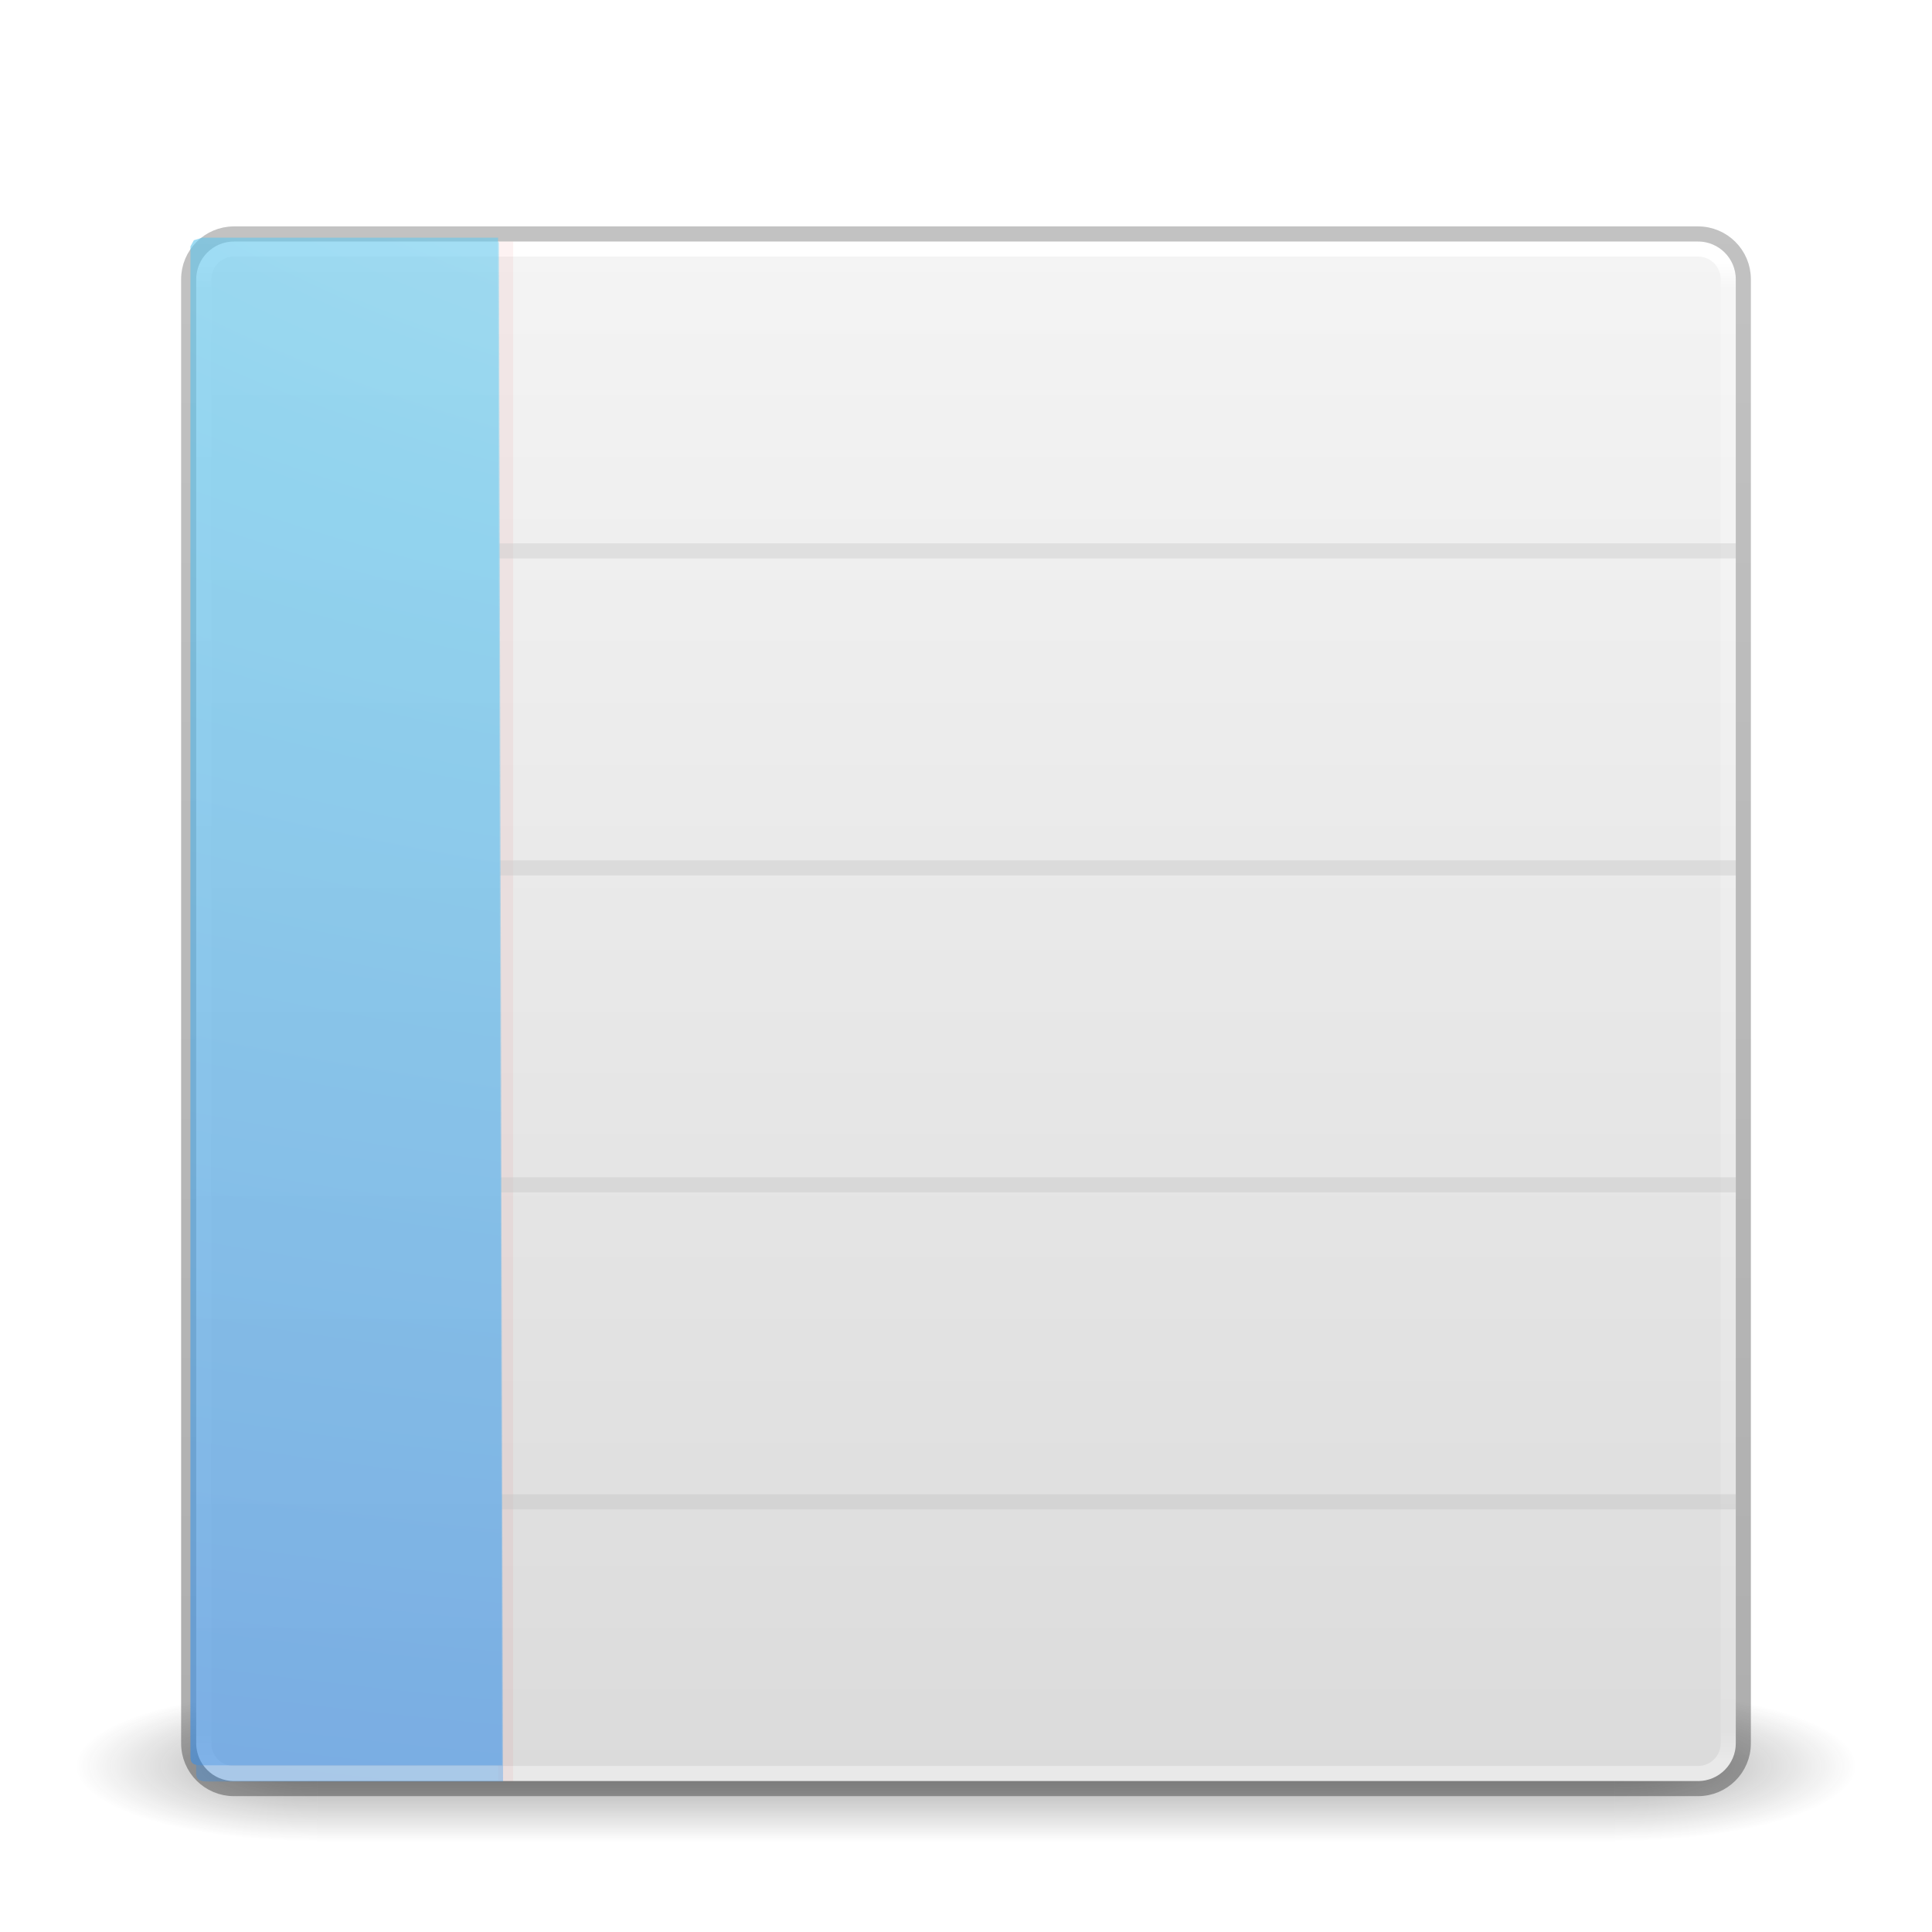
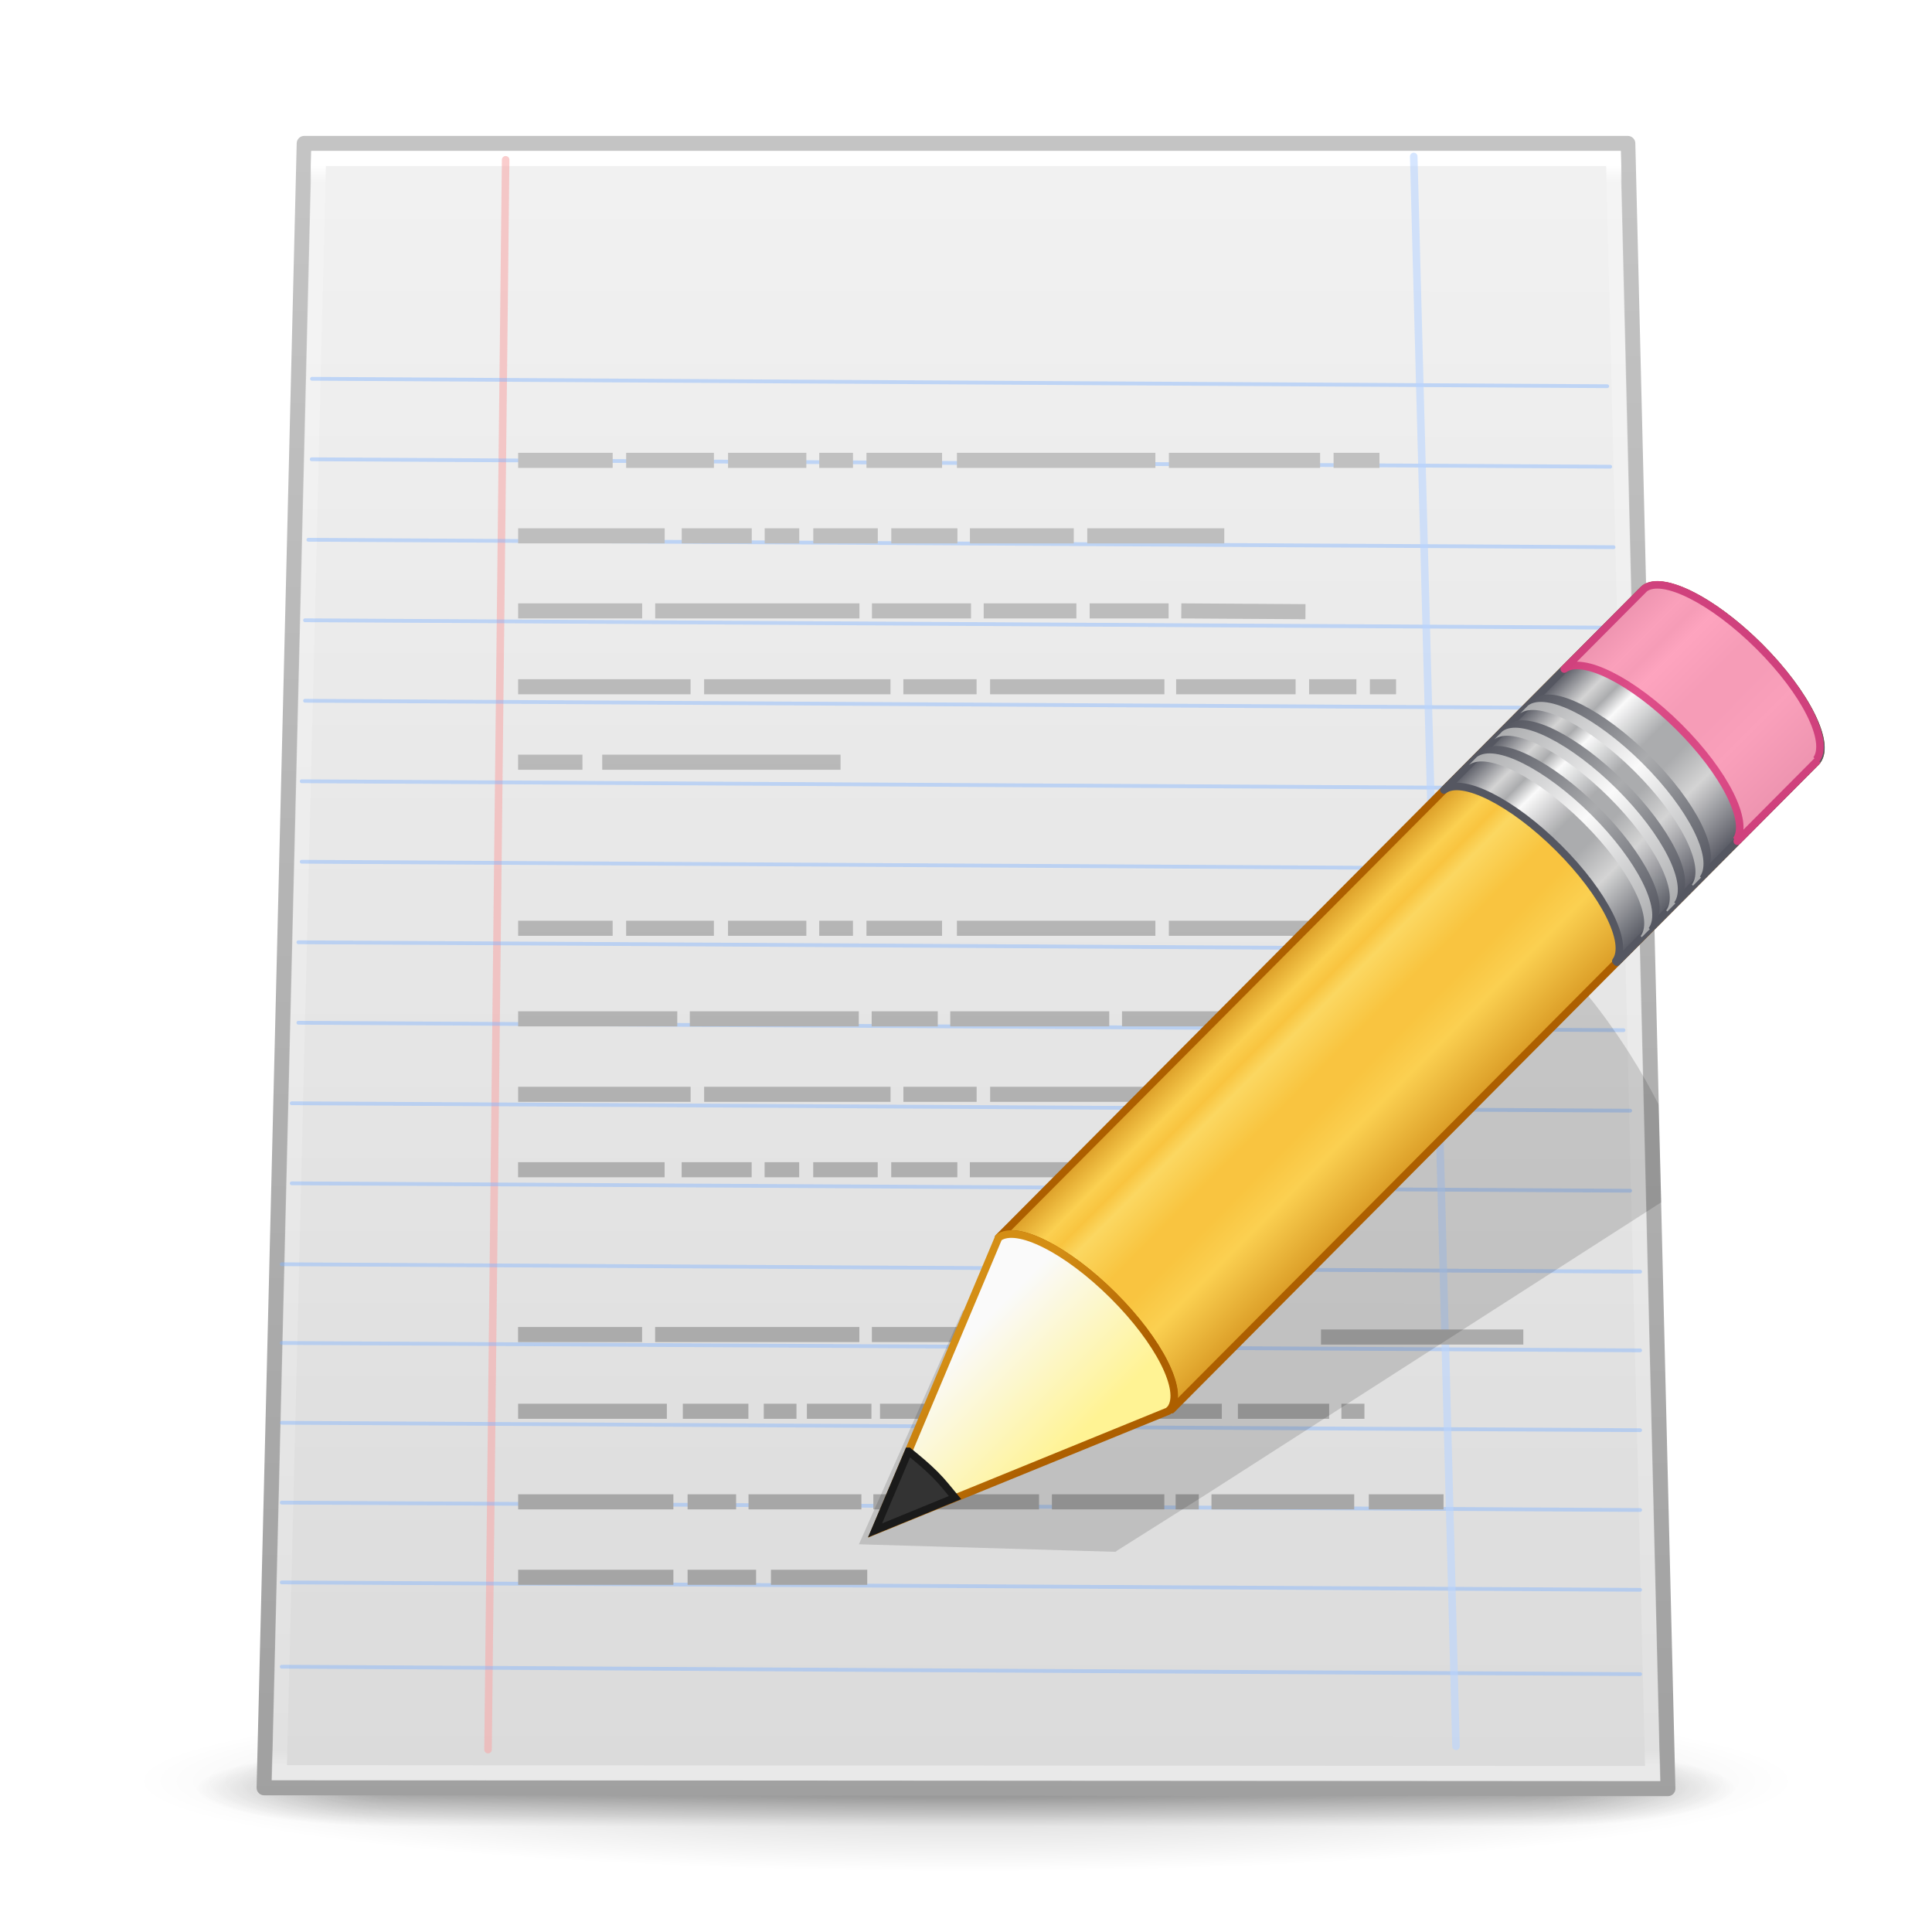
- <svg xmlns="http://www.w3.org/2000/svg" xmlns:xlink="http://www.w3.org/1999/xlink" width="128" height="128" id="svg7564" version="1.1">
-   <defs id="defs7566">
-     <linearGradient xlink:href="#linearGradient3688-166-749" id="linearGradient18443" gradientUnits="userSpaceOnUse" gradientTransform="translate(-0.1249744,0.06897341)" x1="34.125" y1="42.931" x2="34.125" y2="16.931" />
-     <linearGradient id="linearGradient3688-166-749">
-       <stop id="stop2883" style="stop-color:#181818;stop-opacity:1" offset="0" />
-       <stop id="stop2885" style="stop-color:#181818;stop-opacity:0" offset="1" />
+ <svg xmlns="http://www.w3.org/2000/svg" xmlns:xlink="http://www.w3.org/1999/xlink" id="svg4247" height="128" width="128" version="1.1">
+   <defs id="defs4249">
+     <linearGradient id="linearGradient958">
+       <stop id="stop942" style="stop-color:#ad5f00;stop-opacity:1" offset="0" />
+       <stop id="stop944" style="stop-color:#ffe16b;stop-opacity:1" offset="0.135" />
+       <stop id="stop946" style="stop-color:#f9c440;stop-opacity:1" offset="0.202" />
+       <stop id="stop948" style="stop-color:#fff394;stop-opacity:1" offset="0.27" />
+       <stop id="stop950" style="stop-color:#f9c440;stop-opacity:1" offset="0.447" />
+       <stop id="stop952" style="stop-color:#f9c440;stop-opacity:1" offset="0.571" />
+       <stop id="stop954" style="stop-color:#ffe16b;stop-opacity:1" offset="0.72" />
+       <stop id="stop956" style="stop-color:#ad5f00;stop-opacity:1" offset="1" />
    </linearGradient>
-     <linearGradient xlink:href="#linearGradient3688-166-749" id="linearGradient18440" gradientUnits="userSpaceOnUse" gradientTransform="translate(-0.1249744,0.06897341)" x1="34.125" y1="42.931" x2="34.125" y2="16.931" />
-     <linearGradient id="linearGradient7476">
-       <stop id="stop7478" style="stop-color:#181818;stop-opacity:1" offset="0" />
-       <stop id="stop7480" style="stop-color:#181818;stop-opacity:0" offset="1" />
+     <linearGradient gradientTransform="matrix(1.701303,-1.709643,2.292263,2.280858,-10.09617,-20.13238)" gradientUnits="userSpaceOnUse" xlink:href="#linearGradient3290-678" id="linearGradient3087" y2="26.03" x2="9" y1="29.057" x1="9" />
+     <linearGradient id="linearGradient3290-678">
+       <stop offset="0" style="stop-color:#fff394;stop-opacity:1" id="stop2607" />
+       <stop offset="1" style="stop-color:#fafafa;stop-opacity:1" id="stop2609" />
    </linearGradient>
-     <linearGradient xlink:href="#linearGradient3688-166-749" id="linearGradient18437" gradientUnits="userSpaceOnUse" gradientTransform="translate(-0.1249744,0.06897341)" x1="34.125" y1="42.931" x2="34.125" y2="16.931" />
-     <linearGradient id="linearGradient7483">
-       <stop id="stop7485" style="stop-color:#181818;stop-opacity:1" offset="0" />
-       <stop id="stop7487" style="stop-color:#181818;stop-opacity:0" offset="1" />
+     <linearGradient gradientTransform="matrix(1.494258,0.06449451,0.06441515,1.492415,51.78955,-29.80275)" gradientUnits="userSpaceOnUse" xlink:href="#linearGradient3191-577" id="linearGradient3089" y2="41.392" x2="9.522" y1="37.372" x1="5.518" />
+     <linearGradient id="linearGradient3191-577">
+       <stop offset="0" style="stop-color:#d48e15;stop-opacity:1" id="stop2613" />
+       <stop offset="1" style="stop-color:#ad5f00;stop-opacity:1" id="stop2615" />
    </linearGradient>
-     <radialGradient xlink:href="#linearGradient18375" id="radialGradient18432" gradientUnits="userSpaceOnUse" gradientTransform="matrix(-8.6867956e-8,2.357068,-1.515244,-5.5842562e-8,64.08543,-60.1407)" cx="33.576" cy="22.495" fx="33.576" fy="22.495" r="11.879" />
-     <linearGradient id="linearGradient18375">
-       <stop style="stop-color:#90dbec;stop-opacity:1;" offset="0" id="stop18377" />
-       <stop id="stop18387" offset="0.357" style="stop-color:#55c1ec;stop-opacity:1;" />
-       <stop id="stop18385" offset="0.607" style="stop-color:#3689e6;stop-opacity:1;" />
-       <stop style="stop-color:#2b63a0;stop-opacity:1;" offset="1" id="stop18379" />
+     <linearGradient gradientTransform="matrix(1.701303,-1.709643,2.292263,2.280858,-6.542796,-23.70316)" gradientUnits="userSpaceOnUse" xlink:href="#linearGradient3223-699" id="linearGradient3092" y2="30" x2="30.038" y1="24.99" x1="30.038" />
+     <linearGradient id="linearGradient3223-699">
+       <stop offset="0" style="stop-color:#abacae;stop-opacity:1" id="stop2599" />
+       <stop offset="0.5" style="stop-color:#fafafa;stop-opacity:1" id="stop2601" />
+       <stop offset="1" style="stop-color:#abacae;stop-opacity:1" id="stop2603" />
    </linearGradient>
-     <linearGradient xlink:href="#linearGradient18393" id="linearGradient18434" gradientUnits="userSpaceOnUse" x1="46" y1="18" x2="46" y2="42" />
-     <linearGradient id="linearGradient18393">
-       <stop style="stop-color:#599ec9;stop-opacity:1;" offset="0" id="stop18395" />
-       <stop style="stop-color:#185f9a;stop-opacity:1;" offset="1" id="stop18397" />
+     <linearGradient gradientTransform="matrix(1.701303,-1.709643,2.292263,2.280858,-6.055566,-24.19278)" gradientUnits="userSpaceOnUse" xlink:href="#linearGradient3240-907" id="linearGradient3095" y2="30" x2="30.038" y1="24.99" x1="30.038" />
+     <linearGradient id="linearGradient3240-907">
+       <stop offset="0" style="stop-color:#555761;stop-opacity:1" id="stop2591" />
+       <stop offset="0.5" style="stop-color:#abacae;stop-opacity:1" id="stop2593" />
+       <stop offset="1" style="stop-color:#555761;stop-opacity:1" id="stop2595" />
    </linearGradient>
-     <linearGradient xlink:href="#linearGradient3924" id="linearGradient18429" gradientUnits="userSpaceOnUse" gradientTransform="translate(-2.523e-5,0.06602467)" x1="44" y1="19.934" x2="44" y2="39.934" />
-     <linearGradient id="linearGradient3924">
-       <stop id="stop3926" style="stop-color:#ffffff;stop-opacity:1" offset="0" />
-       <stop id="stop3928" style="stop-color:#ffffff;stop-opacity:0.235" offset="0.1" />
-       <stop id="stop3930" style="stop-color:#ffffff;stop-opacity:0.157" offset="0.95" />
-       <stop id="stop3932" style="stop-color:#ffffff;stop-opacity:0.392" offset="1" />
+     <linearGradient gradientTransform="matrix(1.701303,-1.709643,2.292263,2.280858,-8.244101,-21.99352)" gradientUnits="userSpaceOnUse" xlink:href="#linearGradient3223-768" id="linearGradient3098" y2="30" x2="30.038" y1="24.99" x1="30.038" />
+     <linearGradient id="linearGradient3223-768">
+       <stop offset="0" style="stop-color:#abacae;stop-opacity:1" id="stop2583" />
+       <stop offset="0.5" style="stop-color:#fafafa;stop-opacity:1" id="stop2585" />
+       <stop offset="1" style="stop-color:#abacae;stop-opacity:1" id="stop2587" />
    </linearGradient>
-     <linearGradient xlink:href="#linearGradient3104-6" id="linearGradient7095" gradientUnits="userSpaceOnUse" gradientTransform="matrix(1.775862,0,0,2.23913,-1044.638,12.13044)" x1="0.508" y1="-34" x2="59.492" y2="-34" />
-     <linearGradient id="linearGradient3104-6">
-       <stop offset="0" style="stop-color:#000000;stop-opacity:0.318" id="stop3106-3" />
-       <stop offset="1" style="stop-color:#000000;stop-opacity:0.24" id="stop3108-9" />
+     <linearGradient gradientTransform="matrix(1.701303,-1.709643,2.292263,2.280858,-7.756868,-22.48314)" gradientUnits="userSpaceOnUse" xlink:href="#linearGradient3240-686" id="linearGradient3101" y2="30" x2="30.038" y1="24.99" x1="30.038" />
+     <linearGradient id="linearGradient3240-686">
+       <stop offset="0" style="stop-color:#555761;stop-opacity:1" id="stop2575" />
+       <stop offset="0.5" style="stop-color:#abacae;stop-opacity:1" id="stop2577" />
+       <stop offset="1" style="stop-color:#555761;stop-opacity:1" id="stop2579" />
    </linearGradient>
-     <linearGradient xlink:href="#linearGradient3977-4-9" id="linearGradient7004" gradientUnits="userSpaceOnUse" gradientTransform="matrix(1.741379,0,0,2.195652,939.1208,10.65217)" x1="1.509" y1="-34" x2="58.491" y2="-34" />
-     <linearGradient id="linearGradient3977-4-9">
-       <stop id="stop3979-7-0" style="stop-color:#ffffff;stop-opacity:1" offset="0" />
-       <stop id="stop3981-6-9" style="stop-color:#ffffff;stop-opacity:0.235" offset="0.018" />
-       <stop id="stop3983-5-2" style="stop-color:#ffffff;stop-opacity:0.157" offset="0.982" />
-       <stop id="stop3985-6-8" style="stop-color:#ffffff;stop-opacity:0.392" offset="1" />
+     <linearGradient gradientTransform="matrix(1.701303,-1.709643,2.292263,2.280858,-9.937217,-20.2921)" gradientUnits="userSpaceOnUse" xlink:href="#linearGradient3223-789" id="linearGradient3105" y2="30" x2="30.038" y1="24.99" x1="30.038" />
+     <linearGradient id="linearGradient3223-789">
+       <stop offset="0" style="stop-color:#abacae;stop-opacity:1" id="stop2567" />
+       <stop offset="0.5" style="stop-color:#fafafa;stop-opacity:1" id="stop2569" />
+       <stop offset="1" style="stop-color:#abacae;stop-opacity:1" id="stop2571" />
    </linearGradient>
-     <linearGradient xlink:href="#linearGradient3600-9-3" id="linearGradient6996" x1="12" y1="29.05" x2="48.4" y2="29.05" gradientUnits="userSpaceOnUse" gradientTransform="matrix(2.802198,0,0,3.026706,906.7358,-151.9258)" />
-     <linearGradient id="linearGradient3600-9-3">
-       <stop id="stop3602-3-0" style="stop-color:#f4f4f4;stop-opacity:1" offset="0" />
-       <stop id="stop3604-7-1" style="stop-color:#dbdbdb;stop-opacity:1" offset="1" />
+     <linearGradient gradientTransform="matrix(1.701303,-1.709643,2.292263,2.280858,-9.449987,-20.78172)" gradientUnits="userSpaceOnUse" xlink:href="#linearGradient3240-279" id="linearGradient3108" y2="30" x2="30.038" y1="24.99" x1="30.038" />
+     <linearGradient id="linearGradient3240-279">
+       <stop offset="0" style="stop-color:#555761;stop-opacity:1" id="stop2559" />
+       <stop offset="0.5" style="stop-color:#abacae;stop-opacity:1" id="stop2561" />
+       <stop offset="1" style="stop-color:#555761;stop-opacity:1" id="stop2563" />
    </linearGradient>
-     <linearGradient id="linearGradient7520">
-       <stop id="stop7522" style="stop-color:#181818;stop-opacity:1" offset="0" />
-       <stop id="stop7524" style="stop-color:#181818;stop-opacity:0" offset="1" />
+     <linearGradient spreadMethod="pad" gradientTransform="matrix(1.750796,-1.759378,1.958667,1.948921,-3.034042,-11.77911)" gradientUnits="userSpaceOnUse" xlink:href="#linearGradient958" id="linearGradient3113" y2="31.211" x2="23.576" y1="25.357" x1="23.576" />
+     <linearGradient id="linearGradient3155-40">
+       <stop offset="0" style="stop-color:#555761;stop-opacity:1" id="stop2541" />
+       <stop offset="0.135" style="stop-color:#d4d4d4;stop-opacity:1" id="stop2543" />
+       <stop offset="0.202" style="stop-color:#abacae;stop-opacity:1" id="stop2545" />
+       <stop offset="0.27" style="stop-color:#fafafa;stop-opacity:1" id="stop2547" />
+       <stop offset="0.447" style="stop-color:#abacae;stop-opacity:1" id="stop2549" />
+       <stop offset="0.571" style="stop-color:#abacae;stop-opacity:1" id="stop2551" />
+       <stop offset="0.72" style="stop-color:#d4d4d4;stop-opacity:1" id="stop2553" />
+       <stop offset="1" style="stop-color:#555761;stop-opacity:1" id="stop2555" />
    </linearGradient>
-     <linearGradient id="linearGradient3688-464-309">
-       <stop id="stop2889" style="stop-color:#181818;stop-opacity:1" offset="0" />
-       <stop id="stop2891" style="stop-color:#181818;stop-opacity:0" offset="1" />
+     <linearGradient gradientTransform="matrix(2.666581,0,0,2.666581,-0.3329049,-64.7459)" gradientUnits="userSpaceOnUse" xlink:href="#linearGradient3104" id="linearGradient3117" y2="3.072" x2="22.004" y1="44.854" x1="22.004" />
+     <linearGradient id="linearGradient3104">
+       <stop offset="0" style="stop-color:#a0a0a0;stop-opacity:1" id="stop3106" />
+       <stop offset="1" style="stop-color:#c8c8c8;stop-opacity:1" id="stop3108" />
    </linearGradient>
-     <linearGradient xlink:href="#linearGradient3702-501-757" id="linearGradient7118" gradientUnits="userSpaceOnUse" gradientTransform="matrix(1.571429,0,0,0.7142857,-5.714284,28.42857)" x1="25.058" y1="47.028" x2="25.058" y2="39.999" />
-     <linearGradient id="linearGradient3702-501-757">
-       <stop id="stop2895" style="stop-color:#181818;stop-opacity:0" offset="0" />
-       <stop id="stop2897" style="stop-color:#181818;stop-opacity:1" offset="0.5" />
-       <stop id="stop2899" style="stop-color:#181818;stop-opacity:0" offset="1" />
+     <linearGradient gradientTransform="matrix(1.216216,0,0,2.902796,-27.54792,-65.83481)" gradientUnits="userSpaceOnUse" xlink:href="#linearGradient3454-2" id="linearGradient3113-5-0" y2="40.928" x2="68.437" y1="4.411" x1="68.437" />
+     <linearGradient id="linearGradient3454-2">
+       <stop offset="0" style="stop-color:#ffffff;stop-opacity:1" id="stop3456-3" />
+       <stop offset="0.01" style="stop-color:#ffffff;stop-opacity:0.235" id="stop3458-6" />
+       <stop offset="0.99" style="stop-color:#ffffff;stop-opacity:0.157" id="stop3460-9" />
+       <stop offset="1" style="stop-color:#ffffff;stop-opacity:0.392" id="stop3462-0" />
    </linearGradient>
-     <linearGradient xlink:href="#linearGradient3702-501-757" id="linearGradient7788" gradientUnits="userSpaceOnUse" gradientTransform="matrix(3.071429,0,0,1.428571,-9.714283,979.2194)" x1="25.058" y1="47.028" x2="25.058" y2="39.999" />
-     <radialGradient xlink:href="#linearGradient3688-464-309" id="radialGradient7791" gradientUnits="userSpaceOnUse" gradientTransform="matrix(6.412109,0,0,2,-53.03798,-1128.362)" cx="4.993" cy="43.5" fx="4.993" fy="43.5" r="2.5" />
-     <radialGradient xlink:href="#linearGradient3688-166-749" id="radialGradient7794" gradientUnits="userSpaceOnUse" gradientTransform="matrix(6.412109,0,0,2,74.96201,954.3622)" cx="4.993" cy="43.5" fx="4.993" fy="43.5" r="2.5" />
-     <linearGradient xlink:href="#linearGradient3924" id="linearGradient8332" gradientUnits="userSpaceOnUse" gradientTransform="matrix(2.148477,0,0,2.14942,-53.84864,933.9425)" x1="44" y1="19.934" x2="44" y2="39.934" />
-     <radialGradient xlink:href="#linearGradient18375" id="radialGradient8335" gradientUnits="userSpaceOnUse" gradientTransform="matrix(-1.746571e-7,4.740651,-3.046557,-1.123133e-7,79.7895,817.241)" cx="33.576" cy="22.495" fx="33.576" fy="22.495" r="11.879" />
-     <linearGradient xlink:href="#linearGradient18393" id="linearGradient8337" gradientUnits="userSpaceOnUse" x1="46" y1="18" x2="46" y2="42" gradientTransform="matrix(2.010604,0,0,2.011249,-49.06095,938.199)" />
-     <linearGradient xlink:href="#linearGradient3688-166-749" id="linearGradient8340" gradientUnits="userSpaceOnUse" gradientTransform="matrix(1.920626,0,0,1.921289,-46.36053,941.2934)" x1="34.125" y1="42.931" x2="34.125" y2="16.931" />
-     <linearGradient xlink:href="#linearGradient3688-166-749" id="linearGradient8343" gradientUnits="userSpaceOnUse" gradientTransform="matrix(1.799805,0,0,1.800392,-42.91223,945.6284)" x1="34.125" y1="42.931" x2="34.125" y2="16.931" />
-     <linearGradient xlink:href="#linearGradient3688-166-749" id="linearGradient8346" gradientUnits="userSpaceOnUse" gradientTransform="matrix(1.740573,0,0,1.741267,-40.86918,947.3966)" x1="34.125" y1="42.931" x2="34.125" y2="16.931" />
-     <linearGradient x1="22.004" y1="47.813" x2="22.004" y2="3.364" id="linearGradient3878" xlink:href="#linearGradient3104-4" gradientUnits="userSpaceOnUse" gradientTransform="matrix(2.704226,0,0,2.714997,5.393478,-74.30016)" />
-     <linearGradient id="linearGradient3104-4">
-       <stop id="stop3106-7" style="stop-color:#aaaaaa;stop-opacity:1" offset="0" />
-       <stop id="stop3108-6" style="stop-color:#c8c8c8;stop-opacity:1" offset="1" />
+     <linearGradient gradientTransform="matrix(1.19672,7.2236751e-4,-7.2861804e-4,1.186454,124.6059,-82.3855)" gradientUnits="userSpaceOnUse" xlink:href="#linearGradient3600" id="linearGradient3139" y2="114.535" x2="-60.908" y1="13.668" x1="-60.97" />
+     <linearGradient id="linearGradient3600">
+       <stop offset="0" style="stop-color:#f4f4f4;stop-opacity:1" id="stop3828" />
+       <stop offset="1" style="stop-color:#dbdbdb;stop-opacity:1" id="stop3604" />
    </linearGradient>
-     <linearGradient x1="22.004" y1="47.813" x2="22.004" y2="3.364" id="linearGradient3878-4" xlink:href="#linearGradient3104-4-5" gradientUnits="userSpaceOnUse" gradientTransform="matrix(2.704226,0,0,2.714997,5.393478,-74.30016)" />
-     <linearGradient id="linearGradient3104-4-5">
-       <stop id="stop3106-7-9" style="stop-color:#aaaaaa;stop-opacity:1" offset="0" />
-       <stop id="stop3108-6-8" style="stop-color:#c8c8c8;stop-opacity:1" offset="1" />
+     <linearGradient gradientTransform="matrix(2.657201,0,0,2.65844,0.2281952,-63.67402)" gradientUnits="userSpaceOnUse" xlink:href="#linearGradient3104" id="linearGradient3141" y2="-1.004" x2="11.536" y1="44.952" x1="11.536" />
+     <radialGradient gradientTransform="matrix(2.003784,0,0,1.4,27.98813,-17.4)" gradientUnits="userSpaceOnUse" xlink:href="#linearGradient3688-166-749-5" id="radialGradient2455-1" fy="43.5" fx="4.993" r="2.5" cy="43.5" cx="4.993" />
+     <linearGradient id="linearGradient3688-166-749-5">
+       <stop offset="0" style="stop-color:#181818;stop-opacity:1" id="stop2883-0" />
+       <stop offset="1" style="stop-color:#181818;stop-opacity:0" id="stop2885-5" />
    </linearGradient>
-     <radialGradient cx="7.806" cy="9.957" r="12.672" fx="7.276" fy="9.957" id="radialGradient3150" xlink:href="#linearGradient2867-449-88-871-390-598-476-591-434-148-57-177-8" gradientUnits="userSpaceOnUse" gradientTransform="matrix(-4.3144324e-7,17.55882,-21.595,-5.2706847e-7,279.1828,-223.6172)" />
-     <linearGradient id="linearGradient2867-449-88-871-390-598-476-591-434-148-57-177-8">
-       <stop id="stop3750-1" style="stop-color:#90dbec;stop-opacity:1" offset="0" />
-       <stop id="stop3752-3" style="stop-color:#55c1ec;stop-opacity:1" offset="0.262" />
-       <stop id="stop3754-1" style="stop-color:#3689e6;stop-opacity:1" offset="0.705" />
-       <stop id="stop3756-1" style="stop-color:#2b63a0;stop-opacity:1" offset="1" />
+     <radialGradient gradientTransform="matrix(2.003784,0,0,1.4,-20.01187,-104.4)" gradientUnits="userSpaceOnUse" xlink:href="#linearGradient3688-464-309-8" id="radialGradient2457-5" fy="43.5" fx="4.993" r="2.5" cy="43.5" cx="4.993" />
+     <linearGradient id="linearGradient3688-464-309-8">
+       <stop offset="0" style="stop-color:#181818;stop-opacity:1" id="stop2889-9" />
+       <stop offset="1" style="stop-color:#181818;stop-opacity:0" id="stop2891-4" />
    </linearGradient>
-     <radialGradient r="12.672" fy="9.957" fx="7.276" cy="9.957" cx="7.806" gradientTransform="matrix(-5.9064169e-7,15.30554,-29.56335,-4.5943104e-7,317.1063,795.5083)" gradientUnits="userSpaceOnUse" id="radialGradient3082-9" xlink:href="#linearGradient2867-449-88-871-390-598-476-591-434-148-57-177-8-4" />
-     <linearGradient id="linearGradient2867-449-88-871-390-598-476-591-434-148-57-177-8-4">
-       <stop id="stop3750-1-6" style="stop-color:#90dbec;stop-opacity:1" offset="0" />
-       <stop id="stop3752-3-8" style="stop-color:#55c1ec;stop-opacity:1" offset="0.262" />
-       <stop id="stop3754-1-3" style="stop-color:#3689e6;stop-opacity:1" offset="0.705" />
-       <stop id="stop3756-1-4" style="stop-color:#2b63a0;stop-opacity:1" offset="1" />
+     <linearGradient gradientUnits="userSpaceOnUse" xlink:href="#linearGradient3702-501-757-0" id="linearGradient2459-7" y2="39.999" x2="25.058" y1="47.028" x1="25.058" />
+     <linearGradient id="linearGradient3702-501-757-0">
+       <stop offset="0" style="stop-color:#181818;stop-opacity:0" id="stop2895-0" />
+       <stop offset="0.5" style="stop-color:#181818;stop-opacity:1" id="stop2897-2" />
+       <stop offset="1" style="stop-color:#181818;stop-opacity:0" id="stop2899-6" />
    </linearGradient>
-     <radialGradient r="12.672" fy="9.957" fx="7.276" cy="9.957" cx="7.806" gradientTransform="matrix(-6.0361618e-7,15.30554,-30.21276,-4.5943104e-7,379.0184,799.9638)" gradientUnits="userSpaceOnUse" id="radialGradient3171" xlink:href="#linearGradient2867-449-88-871-390-598-476-591-434-148-57-177-8-4" />
-     <radialGradient cx="7.806" cy="9.957" r="12.672" fx="7.276" fy="9.957" id="radialGradient3150-7" xlink:href="#linearGradient2867-449-88-871-390-598-476-591-434-148-57-177-8-3" gradientUnits="userSpaceOnUse" gradientTransform="matrix(-4.3144324e-7,17.55882,-21.595,-5.2706847e-7,279.1828,-223.6172)" />
-     <linearGradient id="linearGradient2867-449-88-871-390-598-476-591-434-148-57-177-8-3">
-       <stop id="stop3750-1-5" style="stop-color:#90dbec;stop-opacity:1" offset="0" />
-       <stop id="stop3752-3-2" style="stop-color:#55c1ec;stop-opacity:1" offset="0.262" />
-       <stop id="stop3754-1-5" style="stop-color:#3689e6;stop-opacity:1" offset="0.705" />
-       <stop id="stop3756-1-3" style="stop-color:#2b63a0;stop-opacity:1" offset="1" />
+     <linearGradient id="linearGradient3811">
+       <stop offset="0" style="stop-color:#000000;stop-opacity:1" id="stop3813" />
+       <stop offset="1" style="stop-color:#000000;stop-opacity:0" id="stop3815" />
    </linearGradient>
-     <radialGradient r="12.672" fy="9.957" fx="7.276" cy="9.957" cx="7.806" gradientTransform="matrix(-6.1308607e-7,15.18928,-30.68675,-4.559412e-7,384.3827,800.7343)" gradientUnits="userSpaceOnUse" id="radialGradient3101" xlink:href="#linearGradient2867-449-88-871-390-598-476-591-434-148-57-177-8-3" />
+     <radialGradient gradientTransform="matrix(1,0,0,0.4364821,0,52.67068)" gradientUnits="userSpaceOnUse" xlink:href="#linearGradient3811" id="radialGradient4245" fy="93.468" fx="-4.029" r="35.338" cy="93.468" cx="-4.029" />
+     <linearGradient spreadMethod="pad" y2="31.211" x2="23.576" y1="25.357" x1="23.576" gradientTransform="matrix(1.750796,-1.759378,1.958667,1.948921,-3.034042,52.22089)" gradientUnits="userSpaceOnUse" id="linearGradient937" xlink:href="#linearGradient3155-40" />
  </defs>
-   <g id="layer1" transform="translate(0,-924.3622)">
-     <g id="g7796">
-       <rect width="16" height="10" x="107" y="1036.362" id="rect2801" style="opacity:0.4;fill:url(#radialGradient7794);fill-opacity:1;stroke:none" />
-       <rect width="16" height="10" x="-21" y="-1046.362" transform="scale(-1,-1)" id="rect3696" style="opacity:0.4;fill:url(#radialGradient7791);fill-opacity:1;stroke:none" />
-       <rect width="86" height="10" x="21" y="1036.362" id="rect3700" style="opacity:0.4;fill:url(#linearGradient7788);fill-opacity:1;stroke:none" />
+   <g id="layer1" transform="translate(0,64)">
+     <path style="opacity:0.2;color:#000000;fill:url(#radialGradient4245);fill-opacity:1;fill-rule:nonzero;stroke:none;stroke-width:1;marker:none;visibility:visible;display:inline;overflow:visible;enable-background:accumulate" id="path3041" transform="matrix(1.556392,0,0,0.3889925,70.27036,17.64178)" d="m 31.309,93.468 a 35.338,15.424 0 1 1 -70.676,0 35.338,15.424 0 1 1 70.676,0 z" />
+     <g style="display:inline" id="g2036" transform="matrix(2.549999,0,0,0.5555561,2.799998,30.88888)">
+       <g style="opacity:0.4" id="g3712" transform="matrix(1.052632,0,0,1.285713,-1.263158,-13.42854)">
+         <rect style="fill:url(#radialGradient2455-1);fill-opacity:1;stroke:none" id="rect2801" y="40" x="38" height="7" width="5" />
+         <rect style="fill:url(#radialGradient2457-5);fill-opacity:1;stroke:none" id="rect3696" transform="scale(-1,-1)" y="-47" x="-10" height="7" width="5" />
+         <rect style="fill:url(#linearGradient2459-7);fill-opacity:1;stroke:none" id="rect3700" y="40" x="10" height="7" width="28" />
+       </g>
    </g>
-     <rect style="fill:url(#linearGradient6996);stroke:none" id="rect6994" width="102" height="102" x="940.362" y="-115" rx="2.5" ry="2.5" transform="matrix(0,1,-1,0,0,0)" />
-     <rect style="fill:none;stroke:url(#linearGradient7004);stroke-width:1" id="rect7002" width="101" height="101" x="940.862" y="-114.5" rx="2" ry="2" transform="matrix(0,1,-1,0,0,0)" />
-     <rect transform="matrix(0,-1,-1,0,0,0)" ry="3" rx="3" y="-115.5" x="-1042.862" height="103" width="103" id="rect6998" style="fill:none;stroke:url(#linearGradient7095);stroke-width:1" />
-     <g id="g8367" style="opacity:0.6">
-       <rect y="940.362" x="33" height="102" width="1" id="rect15708" style="opacity:0.12;fill:#da4d45;fill-opacity:1;fill-rule:nonzero;stroke:none" />
-       <rect y="960.362" x="13" height="1" width="102" id="rect15710" style="opacity:0.5;fill:#b9b9b9;fill-opacity:1;fill-rule:nonzero;stroke:none" />
-       <rect style="opacity:0.5;fill:#b9b9b9;fill-opacity:1;fill-rule:nonzero;stroke:none" id="rect15712" width="102" height="1" x="13" y="981.362" />
-       <rect y="1002.362" x="13" height="1" width="102" id="rect16848" style="opacity:0.5;fill:#b9b9b9;fill-opacity:1;fill-rule:nonzero;stroke:none" />
-       <rect style="opacity:0.5;fill:#b9b9b9;fill-opacity:1;fill-rule:nonzero;stroke:none" id="rect7153" width="102" height="1" x="13" y="1023.362" />
-       <path d="m 33.328,1042.391 c -6.55,0 -13.022,0 -19.572,0 -0.512,0 -0.76,-0.092 -0.76,-0.546 0,-32.028 0,-68.825 0,-100.853 l 0.222,-0.415 0.538,-0.171 0,0 c 6.817,0 12.487,0 19.305,0" id="path4530" style="opacity:0.6;color:#000000;fill:url(#radialGradient3171);fill-opacity:1;fill-rule:nonzero;stroke:none;stroke-width:1;marker:none;visibility:visible;display:inline;overflow:visible;enable-background:accumulate" />
-       <path d="m 33.269,1041.32 c -6.653,0 -13.226,0 -19.879,0 -0.52,0 -0.772,-0.091 -0.772,-0.542 0,-31.785 0,-68.302 0,-100.087 l 0.226,-0.412 0.546,-0.17 0,0 c 6.924,0 12.683,0 19.607,0" id="path4530-5" style="color:#000000;fill:url(#radialGradient3101);fill-opacity:1;fill-rule:nonzero;stroke:none;stroke-width:1;marker:none;visibility:visible;display:inline;overflow:visible;enable-background:accumulate" />
-     </g>
+     <path style="fill:url(#linearGradient3139);fill-opacity:1;stroke:url(#linearGradient3141);stroke-width:1;stroke-linecap:round;stroke-linejoin:round;stroke-miterlimit:4;stroke-opacity:1;stroke-dasharray:none;display:inline" id="path2855" d="m 20.157,-54.496 87.688,0 L 110.5,54.5 17.5,54.444 20.157,-54.496 z" />
+     <path style="color:#000000;fill:none;stroke:url(#linearGradient3113-5-0);stroke-width:1;stroke-linecap:round;stroke-linejoin:miter;stroke-miterlimit:4;stroke-opacity:1;stroke-dasharray:none;stroke-dashoffset:0;marker:none;visibility:visible;display:inline;overflow:visible;enable-background:accumulate" id="path2855-9" d="m 21.1,-53.5 85.802,0 L 109.5,53.5 18.5,53.445 21.1,-53.5 z" />
+     <path style="opacity:0.591;fill:#80b3ff;fill-rule:evenodd;stroke:#f6abab;stroke-width:0.5;stroke-linecap:round;stroke-linejoin:round;stroke-miterlimit:4;stroke-opacity:1;stroke-dasharray:none;display:inline" id="path5685" d="M 33.5,-53.413 32.333,51.917" />
+     <path style="opacity:0.437;fill:#80b3ff;fill-rule:evenodd;stroke:#80b3ff;stroke-width:0.25;stroke-linecap:round;stroke-linejoin:round;stroke-miterlimit:4;stroke-opacity:1;stroke-dasharray:none;display:inline" id="path6656" d="m 106.483,-38.413 -85.811,-0.492" />
+     <path style="opacity:0.437;fill:#80b3ff;fill-rule:evenodd;stroke:#80b3ff;stroke-width:0.25;stroke-linecap:round;stroke-linejoin:round;stroke-miterlimit:4;stroke-opacity:1;stroke-dasharray:none;display:inline" id="path6658" d="M 106.681,-33.08 20.649,-33.572" />
+     <path style="opacity:0.437;fill:#80b3ff;fill-rule:evenodd;stroke:#80b3ff;stroke-width:0.25;stroke-linecap:round;stroke-linejoin:round;stroke-miterlimit:4;stroke-opacity:1;stroke-dasharray:none;display:inline" id="path6660" d="M 106.901,-27.747 20.429,-28.239" />
+     <path style="opacity:0.437;fill:#80b3ff;fill-rule:evenodd;stroke:#80b3ff;stroke-width:0.25;stroke-linecap:round;stroke-linejoin:round;stroke-miterlimit:4;stroke-opacity:1;stroke-dasharray:none;display:inline" id="path6662" d="M 107.121,-22.414 20.209,-22.906" />
+     <path style="opacity:0.437;fill:#80b3ff;fill-rule:evenodd;stroke:#80b3ff;stroke-width:0.25;stroke-linecap:round;stroke-linejoin:round;stroke-miterlimit:4;stroke-opacity:1;stroke-dasharray:none;display:inline" id="path6664" d="M 107.121,-17.081 20.209,-17.573" />
+     <path style="opacity:0.437;fill:#80b3ff;fill-rule:evenodd;stroke:#80b3ff;stroke-width:0.25;stroke-linecap:round;stroke-linejoin:round;stroke-miterlimit:4;stroke-opacity:1;stroke-dasharray:none;display:inline" id="path6666" d="M 107.342,-11.748 19.988,-12.24" />
+     <path style="opacity:0.437;fill:#80b3ff;fill-opacity:1;fill-rule:evenodd;stroke:#80b3ff;stroke-width:0.25;stroke-linecap:round;stroke-linejoin:round;stroke-miterlimit:4;stroke-opacity:1;stroke-dasharray:none;stroke-dashoffset:0;marker:none;visibility:visible;display:inline;overflow:visible;enable-background:accumulate" id="path7637" d="M 107.342,-6.414 19.988,-6.907" />
+     <path style="opacity:0.437;fill:#80b3ff;fill-opacity:1;fill-rule:evenodd;stroke:#80b3ff;stroke-width:0.25;stroke-linecap:round;stroke-linejoin:round;stroke-miterlimit:4;stroke-opacity:1;stroke-dasharray:none;stroke-dashoffset:0;marker:none;visibility:visible;display:inline;overflow:visible;enable-background:accumulate" id="path7639" d="M 107.562,-1.081 19.768,-1.573" />
+     <path style="opacity:0.437;fill:#80b3ff;fill-opacity:1;fill-rule:evenodd;stroke:#80b3ff;stroke-width:0.25;stroke-linecap:round;stroke-linejoin:round;stroke-miterlimit:4;stroke-opacity:1;stroke-dasharray:none;stroke-dashoffset:0;marker:none;visibility:visible;display:inline;overflow:visible;enable-background:accumulate" id="path7641" d="M 107.562,4.252 19.768,3.76" />
+     <path style="opacity:0.437;fill:#80b3ff;fill-opacity:1;fill-rule:evenodd;stroke:#80b3ff;stroke-width:0.25;stroke-linecap:round;stroke-linejoin:round;stroke-miterlimit:4;stroke-opacity:1;stroke-dasharray:none;stroke-dashoffset:0;marker:none;visibility:visible;display:inline;overflow:visible;enable-background:accumulate" id="path7645" d="M 108.003,9.585 19.327,9.093" />
+     <path style="opacity:0.437;fill:#80b3ff;fill-opacity:1;fill-rule:evenodd;stroke:#80b3ff;stroke-width:0.25;stroke-linecap:round;stroke-linejoin:round;stroke-miterlimit:4;stroke-opacity:1;stroke-dasharray:none;stroke-dashoffset:0;marker:none;visibility:visible;display:inline;overflow:visible;enable-background:accumulate" id="path7647" d="M 108.003,14.889 19.327,14.397" />
+     <path style="opacity:0.437;fill:#80b3ff;fill-opacity:1;fill-rule:evenodd;stroke:#80b3ff;stroke-width:0.25;stroke-linecap:round;stroke-linejoin:round;stroke-miterlimit:4;stroke-opacity:1;stroke-dasharray:none;stroke-dashoffset:0;marker:none;visibility:visible;display:inline;overflow:visible;enable-background:accumulate" id="path7649" d="M 108.664,20.251 18.666,19.759" />
+     <path style="opacity:0.437;fill:#80b3ff;fill-opacity:1;fill-rule:evenodd;stroke:#80b3ff;stroke-width:0.25;stroke-linecap:round;stroke-linejoin:round;stroke-miterlimit:4;stroke-opacity:1;stroke-dasharray:none;stroke-dashoffset:0;marker:none;visibility:visible;display:inline;overflow:visible;enable-background:accumulate" id="path7651" d="M 108.664,25.466 18.666,24.974" />
+     <path style="opacity:0.437;fill:#80b3ff;fill-opacity:1;fill-rule:evenodd;stroke:#80b3ff;stroke-width:0.25;stroke-linecap:round;stroke-linejoin:round;stroke-miterlimit:4;stroke-opacity:1;stroke-dasharray:none;stroke-dashoffset:0;marker:none;visibility:visible;display:inline;overflow:visible;enable-background:accumulate" id="path7653" d="M 108.664,30.754 18.666,30.262" />
+     <path style="opacity:0.437;fill:#80b3ff;fill-opacity:1;fill-rule:evenodd;stroke:#80b3ff;stroke-width:0.25;stroke-linecap:round;stroke-linejoin:round;stroke-miterlimit:4;stroke-opacity:1;stroke-dasharray:none;stroke-dashoffset:0;marker:none;visibility:visible;display:inline;overflow:visible;enable-background:accumulate" id="path7655" d="M 108.664,36.042 18.666,35.55" />
+     <path style="opacity:0.437;fill:#80b3ff;fill-opacity:1;fill-rule:evenodd;stroke:#80b3ff;stroke-width:0.25;stroke-linecap:round;stroke-linejoin:round;stroke-miterlimit:4;stroke-opacity:1;stroke-dasharray:none;stroke-dashoffset:0;marker:none;visibility:visible;display:inline;overflow:visible;enable-background:accumulate" id="path7657" d="M 108.664,41.33 18.666,40.838" />
+     <path style="opacity:0.437;fill:#80b3ff;fill-opacity:1;fill-rule:evenodd;stroke:#80b3ff;stroke-width:0.25;stroke-linecap:round;stroke-linejoin:round;stroke-miterlimit:4;stroke-opacity:1;stroke-dasharray:none;stroke-dashoffset:0;marker:none;visibility:visible;display:inline;overflow:visible;enable-background:accumulate" id="path7659" d="M 108.664,46.917 18.666,46.425" />
+     <path style="opacity:0.591;fill:none;stroke:#b9d5ff;stroke-width:0.5;stroke-linecap:round;stroke-linejoin:round;stroke-miterlimit:4;stroke-opacity:1;stroke-dasharray:none;display:inline" id="path7671" d="M 93.664,-53.634 96.463,51.697" />
+     <path style="fill:none;stroke:url(#linearGradient3117);stroke-width:1px;stroke-linecap:butt;stroke-linejoin:miter;stroke-opacity:1" id="path3715" d="m 34.33,-33.5 6.261,0 m 0.894,0 5.814,0 m 0.936,0 5.188,0 m 0.853,0 2.236,0 m 0.894,0 5.009,0 m 0.984,0 13.148,0 m 0.894,0 10.018,0 m 0.894,0 3.041,0 m -57.065,5 9.708,0 m 1.129,0 4.639,0 m 0.858,0 2.289,0 m 0.931,0 4.273,0 m 0.894,0 4.382,0 m 0.827,0 6.881,0 m 0.894,0 9.078,0 m -46.784,4.973 8.217,0 m 0.863,0 13.532,0 m 0.829,0 6.563,0 m 0.841,0 6.14,0 m 0.88,0 5.23,0 m 0.841,0 8.226,0.053 m -52.163,4.973 11.425,0 m 0.897,0 12.348,0 m 0.853,0 4.852,0 m 0.894,0 11.549,0 m 0.777,0 7.916,0 m 0.894,0 3.133,0 m 0.894,0 1.733,0 m -58.167,5 4.264,0 m 1.31,0 15.79,0 m -21.365,27 9.708,0 m 1.129,0 4.639,0 m 0.858,0 2.289,0 m 0.931,0 4.273,0 m 0.894,0 4.382,0 m 0.827,0 6.881,0 m -36.812,10.918 8.217,0 m 0.863,0 13.532,0 m 0.829,0 6.563,0 m 23.192,0.164 13.405,0 M 34.33,8.5 l 11.425,0 m 0.897,0 12.348,0 m 0.853,0 4.852,0 m 0.894,0 11.549,0 m -42.819,-11 6.261,0 m 0.894,0 5.814,0 m 0.936,0 5.188,0 m 0.853,0 2.236,0 m 0.894,0 5.009,0 m 0.984,0 13.148,0 m 0.894,0 10.018,0 m -53.13,6 10.544,0 m 0.829,0 11.197,0 m 0.853,0 4.378,0 m 0.827,0 10.534,0 m 0.845,0 11.504,0 m -51.512,26 9.854,0 m 1.058,0 4.344,0 m 1.018,0 2.167,0 m 0.69,0 4.277,0 m 0.568,0 22.645,0 m 1.066,0 6.045,0 m 0.813,0 1.526,0 m -44.843,6 3.214,0 m -14.44,0 10.285,0 m 4.977,0 7.479,0 m 0.791,0 10.978,0 m 0.853,0 7.447,0 m 0.75,0 1.535,0 m 0.839,0 9.457,0 m 0.967,0 4.951,0 m -50.083,5 4.538,0 m -15.764,0 10.285,0 m 6.463,0 6.381,0" />
+     <path style="opacity:0.15;fill:#0c0c0c;fill-opacity:1;fill-rule:evenodd;stroke:none" id="path2422" d="m 101.625,-1.094 c -0.177,0.003 -0.319,0.081 -0.438,0.156 l -31.438,20.031 -5.812,3.688 -0.156,0.062 -6.875,15.469 17,0.5 0.125,-0.094 5.844,-3.688 30.188,-19.375 -0.188,-6.5 c -0.536,-1.049 -1.169,-2.186 -1.906,-3.344 -2.102,-3.298 -4.333,-5.903 -5.719,-6.719 -0.231,-0.136 -0.448,-0.19 -0.625,-0.188 z" />
+     <path style="fill:url(#linearGradient3113);fill-opacity:1;stroke:none;stroke-width:0.5;stroke-linecap:butt;stroke-linejoin:round;stroke-miterlimit:4;stroke-opacity:1;stroke-dasharray:none;stroke-dashoffset:0" id="rect2383" d="m 66.156,17.994 c 1.189,-0.892 4.525,0.781 7.591,3.832 3.059,3.043 4.67,6.3 3.798,7.501 -0.003,0.004 0.075,0.067 0.072,0.071 L 120.309,-13.503 c 1.084,-1.089 -0.6,-4.531 -3.764,-7.679 -3.163,-3.148 -6.614,-4.815 -7.698,-3.725 l -42.692,42.901 z" />
+     <path style="opacity:0.6;fill:#f9c440;fill-opacity:1;stroke:none" id="path3208" d="m 66.156,17.994 c 1.189,-0.892 4.525,0.781 7.591,3.832 3.059,3.043 4.67,6.3 3.798,7.501 -0.003,0.004 0.075,0.067 0.072,0.071 l 29.401,-29.545 0.106,-0.107 c 0.003,-0.004 -0.075,-0.067 -0.072,-0.071 0.872,-1.201 -0.74,-4.457 -3.798,-7.501 -3.066,-3.051 -6.402,-4.725 -7.591,-3.832 l -0.106,0.107 -29.401,29.545 -1.3e-5,0 z" />
+     <path d="m 66.156,17.994 c 1.189,-0.892 4.525,0.781 7.591,3.832 3.059,3.043 4.67,6.3 3.798,7.501 -0.003,0.004 0.075,0.067 0.072,0.071 L 120.309,-13.503 c 1.084,-1.089 -0.6,-4.531 -3.764,-7.679 -3.163,-3.148 -6.614,-4.815 -7.698,-3.725 l -42.692,42.901 z" id="path940" style="fill:none;fill-opacity:1;stroke:#ad5f00;stroke-width:0.5;stroke-linecap:butt;stroke-linejoin:round;stroke-miterlimit:4;stroke-opacity:1;stroke-dasharray:none;stroke-dashoffset:0" />
+     <path id="path933" transform="translate(0,-64)" d="M 109.689 38.762 C 109.337 38.781 109.051 38.888 108.848 39.092 L 95.664 52.342 C 96.854 51.452 100.189 53.124 103.254 56.174 C 106.313 59.217 107.925 62.475 107.053 63.676 C 107.049 63.68 107.128 63.742 107.125 63.746 L 120.309 50.496 C 121.393 49.407 119.708 45.966 116.545 42.818 C 113.975 40.261 111.215 38.68 109.689 38.762 z " style="fill:url(#linearGradient937);fill-opacity:1;stroke:#555761;stroke-width:0.5;stroke-linecap:butt;stroke-linejoin:round;stroke-miterlimit:4;stroke-opacity:1;stroke-dasharray:none;stroke-dashoffset:0" />
+     <path style="opacity:0.9;fill:#fe9ab8;fill-opacity:1;stroke:#de3e80;stroke-width:0.5;stroke-linecap:butt;stroke-linejoin:round;stroke-miterlimit:4;stroke-opacity:1;stroke-dasharray:none;stroke-dashoffset:0" id="rect3175" d="m 103.638,-19.672 c 1.189,-0.892 4.525,0.781 7.591,3.832 3.059,3.043 4.67,6.3 3.798,7.501 -0.003,0.004 0.075,0.067 0.072,0.071 l 5.21,-5.236 0.106,-0.107 c 0.003,-0.004 -0.075,-0.067 -0.072,-0.071 0.872,-1.201 -0.74,-4.457 -3.798,-7.501 -3.066,-3.051 -6.402,-4.725 -7.591,-3.832 l -0.106,0.107 -5.21,5.236 0,0 z" />
+     <path style="fill:url(#linearGradient3108);fill-opacity:1;stroke:none" id="path3233" d="m 97.798,-13.803 c 1.189,-0.892 4.525,0.781 7.591,3.832 3.059,3.043 4.67,6.3 3.798,7.501 -0.003,0.004 0.075,0.067 0.072,0.071 l 0.532,-0.534 c 0.003,-0.004 -0.075,-0.067 -0.072,-0.071 0.872,-1.201 -0.74,-4.457 -3.798,-7.501 -3.066,-3.051 -6.402,-4.725 -7.591,-3.832 l -0.532,0.534 0,3e-6 z" />
+     <path style="fill:url(#linearGradient3105);fill-opacity:1;stroke:none" id="path3216" d="m 97.31,-13.313 c 1.189,-0.892 4.525,0.781 7.591,3.832 3.059,3.043 4.67,6.3 3.798,7.501 -0.003,0.004 0.075,0.067 0.072,0.071 l 0.532,-0.534 c 0.003,-0.004 -0.075,-0.067 -0.072,-0.071 0.872,-1.201 -0.74,-4.457 -3.798,-7.501 -3.066,-3.051 -6.402,-4.725 -7.591,-3.832 l -0.532,0.534 0,3e-6 z" />
+     <path style="fill:url(#linearGradient3101);fill-opacity:1;stroke:none" id="path3248" d="m 99.491,-15.504 c 1.189,-0.892 4.525,0.781 7.591,3.832 3.059,3.043 4.67,6.3 3.798,7.501 -0.003,0.004 0.075,0.067 0.072,0.071 l 0.532,-0.534 c 0.003,-0.004 -0.075,-0.067 -0.072,-0.071 0.872,-1.201 -0.74,-4.457 -3.798,-7.501 -3.066,-3.051 -6.402,-4.725 -7.591,-3.832 l -0.532,0.534 0,0 z" />
+     <path style="fill:url(#linearGradient3098);fill-opacity:1;stroke:none" id="path3250" d="m 99.004,-15.015 c 1.189,-0.892 4.525,0.781 7.591,3.832 3.059,3.043 4.67,6.3 3.798,7.501 -0.003,0.004 0.075,0.067 0.072,0.071 l 0.532,-0.534 c 0.003,-0.004 -0.075,-0.067 -0.072,-0.071 0.872,-1.201 -0.74,-4.457 -3.798,-7.501 -3.066,-3.051 -6.402,-4.725 -7.591,-3.832 l -0.532,0.534 z" />
+     <path style="fill:url(#linearGradient3095);fill-opacity:1;stroke:none" id="path3256" d="m 101.192,-17.214 c 1.189,-0.892 4.525,0.781 7.591,3.832 3.059,3.043 4.67,6.3 3.798,7.501 -0.003,0.004 0.075,0.067 0.072,0.071 l 0.532,-0.534 c 0.003,-0.004 -0.075,-0.067 -0.072,-0.071 0.872,-1.201 -0.74,-4.457 -3.798,-7.501 -3.066,-3.051 -6.402,-4.725 -7.591,-3.832 l -0.532,0.534 0,0 z" />
+     <path style="fill:url(#linearGradient3092);fill-opacity:1;stroke:none" id="path3258" d="m 100.705,-16.724 c 1.189,-0.892 4.525,0.781 7.591,3.832 3.059,3.043 4.67,6.3 3.798,7.501 -0.003,0.004 0.075,0.067 0.072,0.071 l 0.532,-0.534 c 0.003,-0.004 -0.075,-0.067 -0.072,-0.071 0.872,-1.201 -0.74,-4.457 -3.798,-7.501 -3.066,-3.051 -6.402,-4.725 -7.591,-3.832 l -0.532,0.534 0,0 z" />
+     <path style="fill:url(#linearGradient3087);fill-opacity:1;fill-rule:evenodd;stroke:url(#linearGradient3089);stroke-width:0.5;stroke-linecap:butt;stroke-linejoin:miter;stroke-miterlimit:4;stroke-opacity:1;stroke-dasharray:none" id="path3270" d="m 57.975,37.412 19.423,-7.922 0.165,-0.165 c 0.872,-1.201 -0.761,-4.458 -3.819,-7.501 -3.066,-3.051 -6.398,-4.715 -7.588,-3.823 l -8.181,19.411 -1.4e-5,0 z" />
+     <path style="fill:#333333;fill-opacity:1;fill-rule:evenodd;stroke:#1a1a1a;stroke-width:0.5;stroke-linecap:butt;stroke-linejoin:miter;stroke-miterlimit:4;stroke-opacity:1;stroke-dasharray:none" id="path3281" d="m 60.191,32.154 -2.217,5.237 5.298,-2.172 c -0.425,-0.509 -0.817,-1.025 -1.326,-1.532 -0.587,-0.584 -1.164,-1.058 -1.754,-1.533 z" />
  </g>
</svg>
